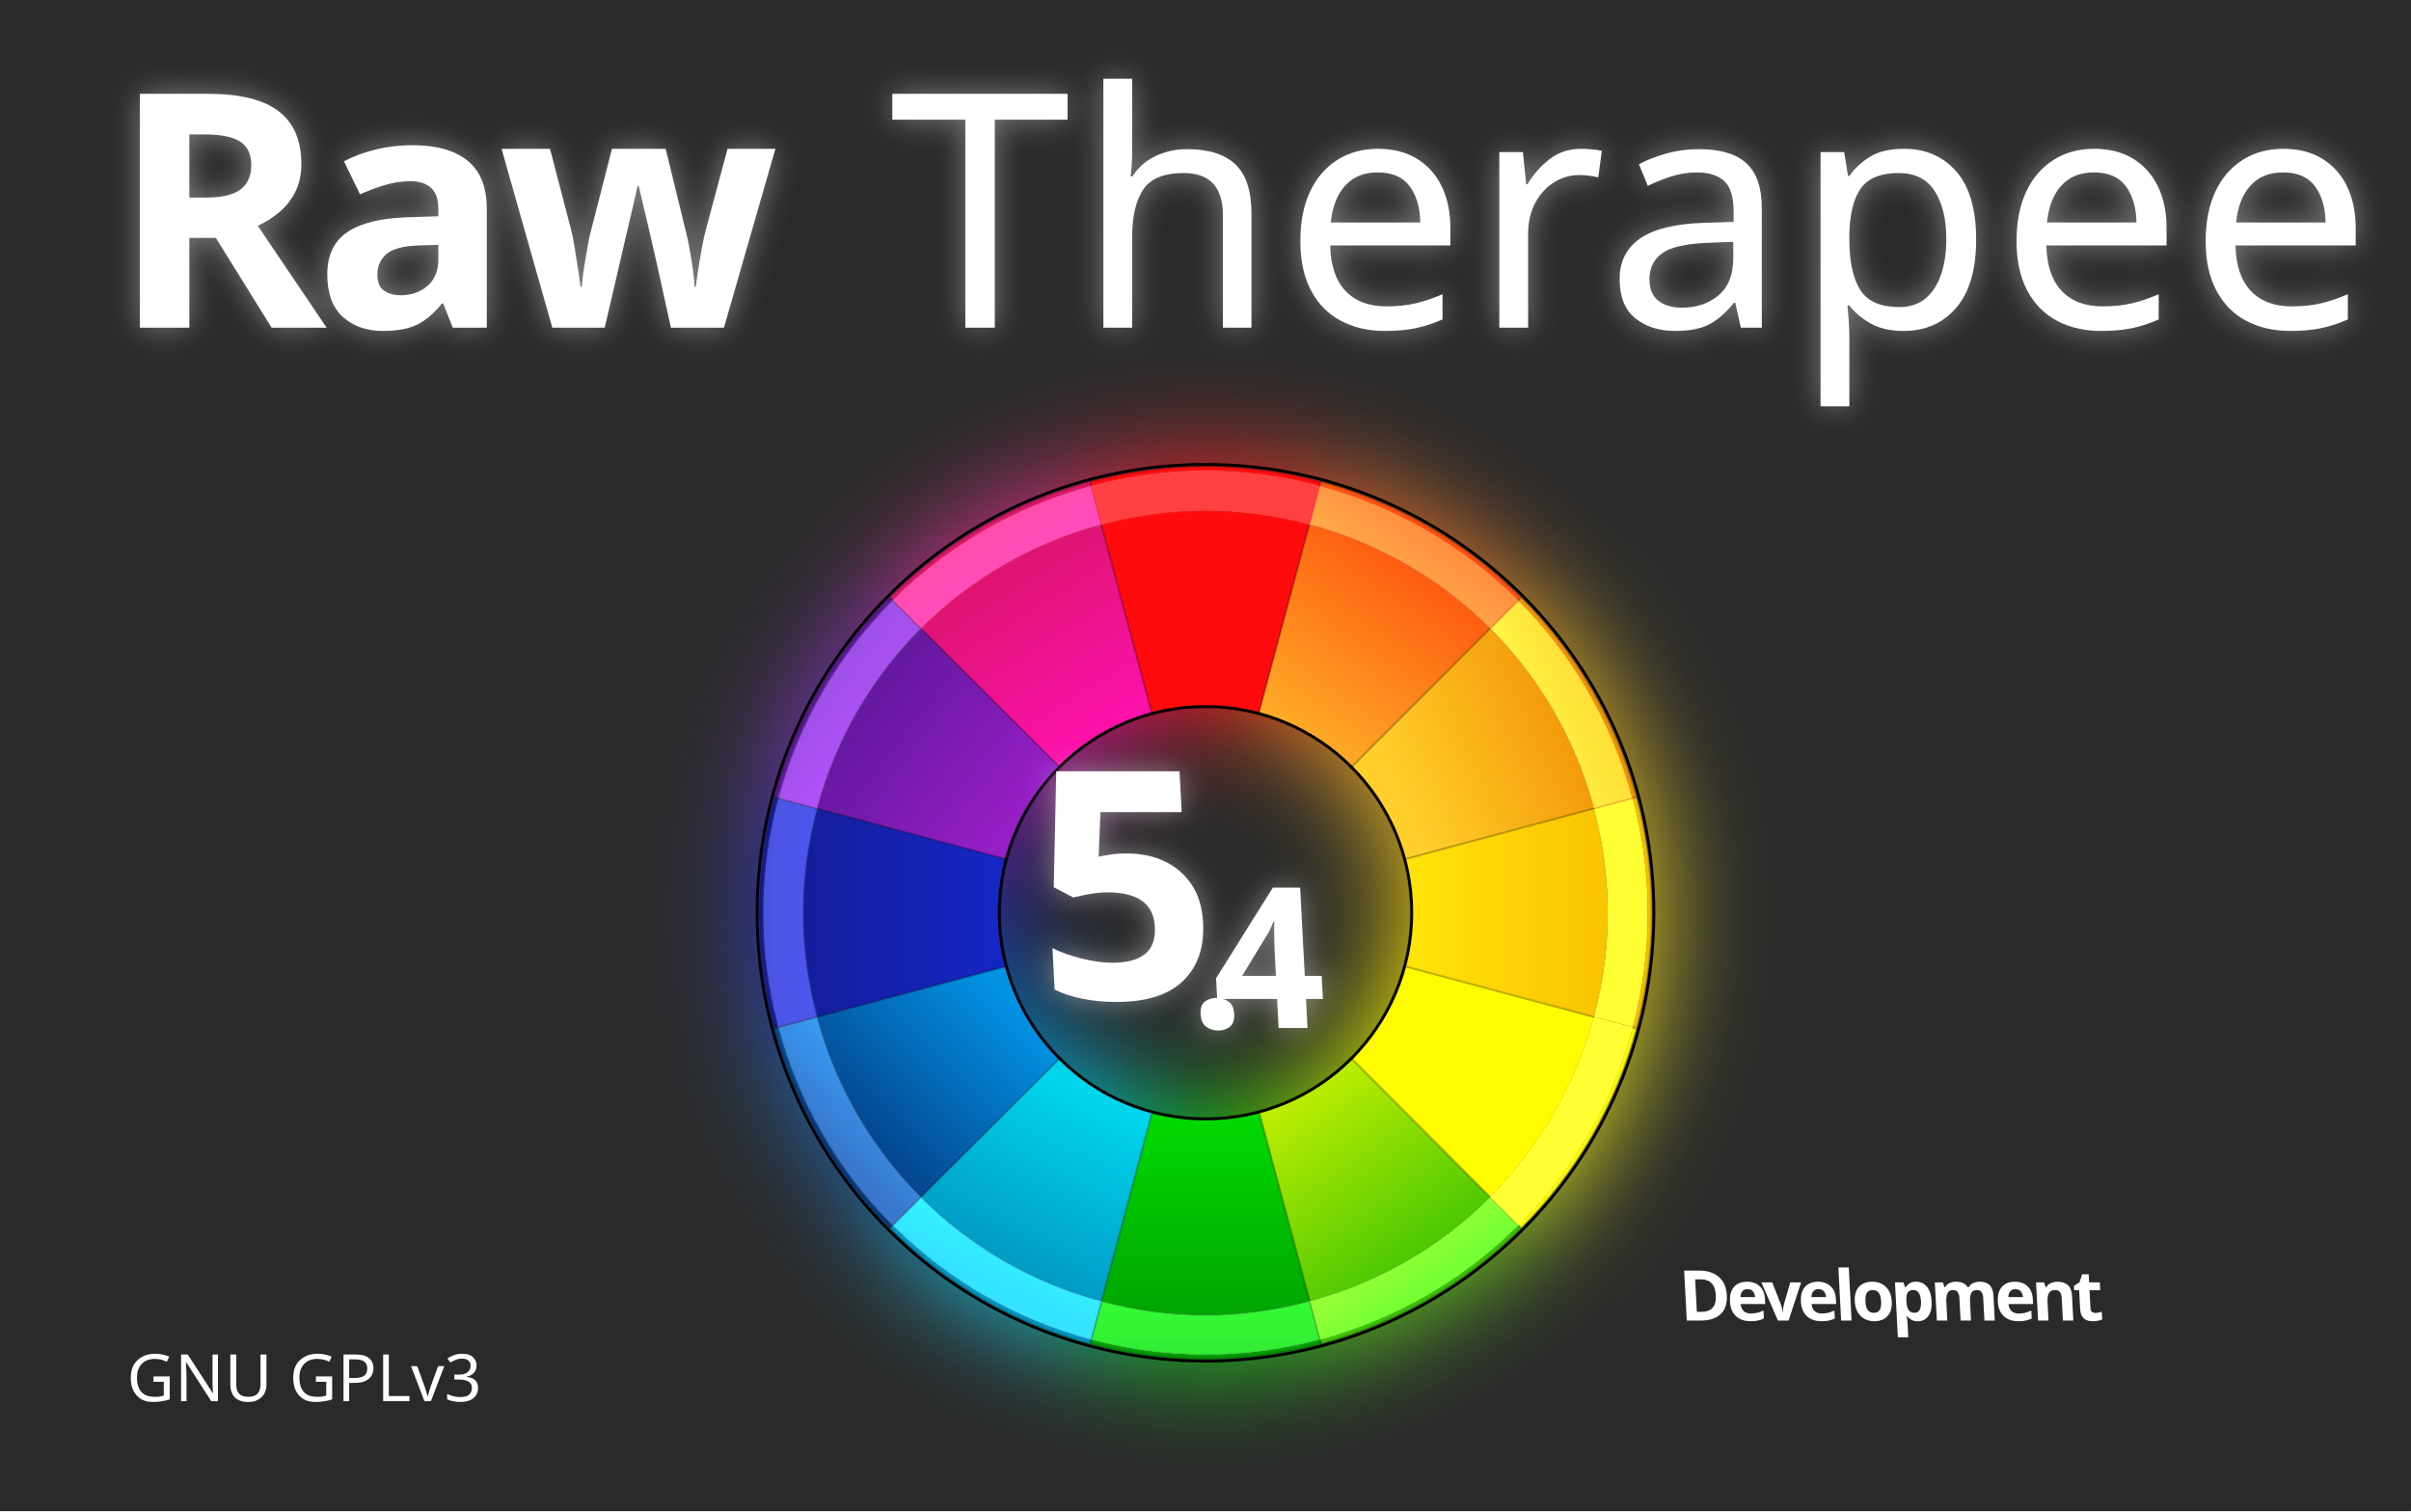
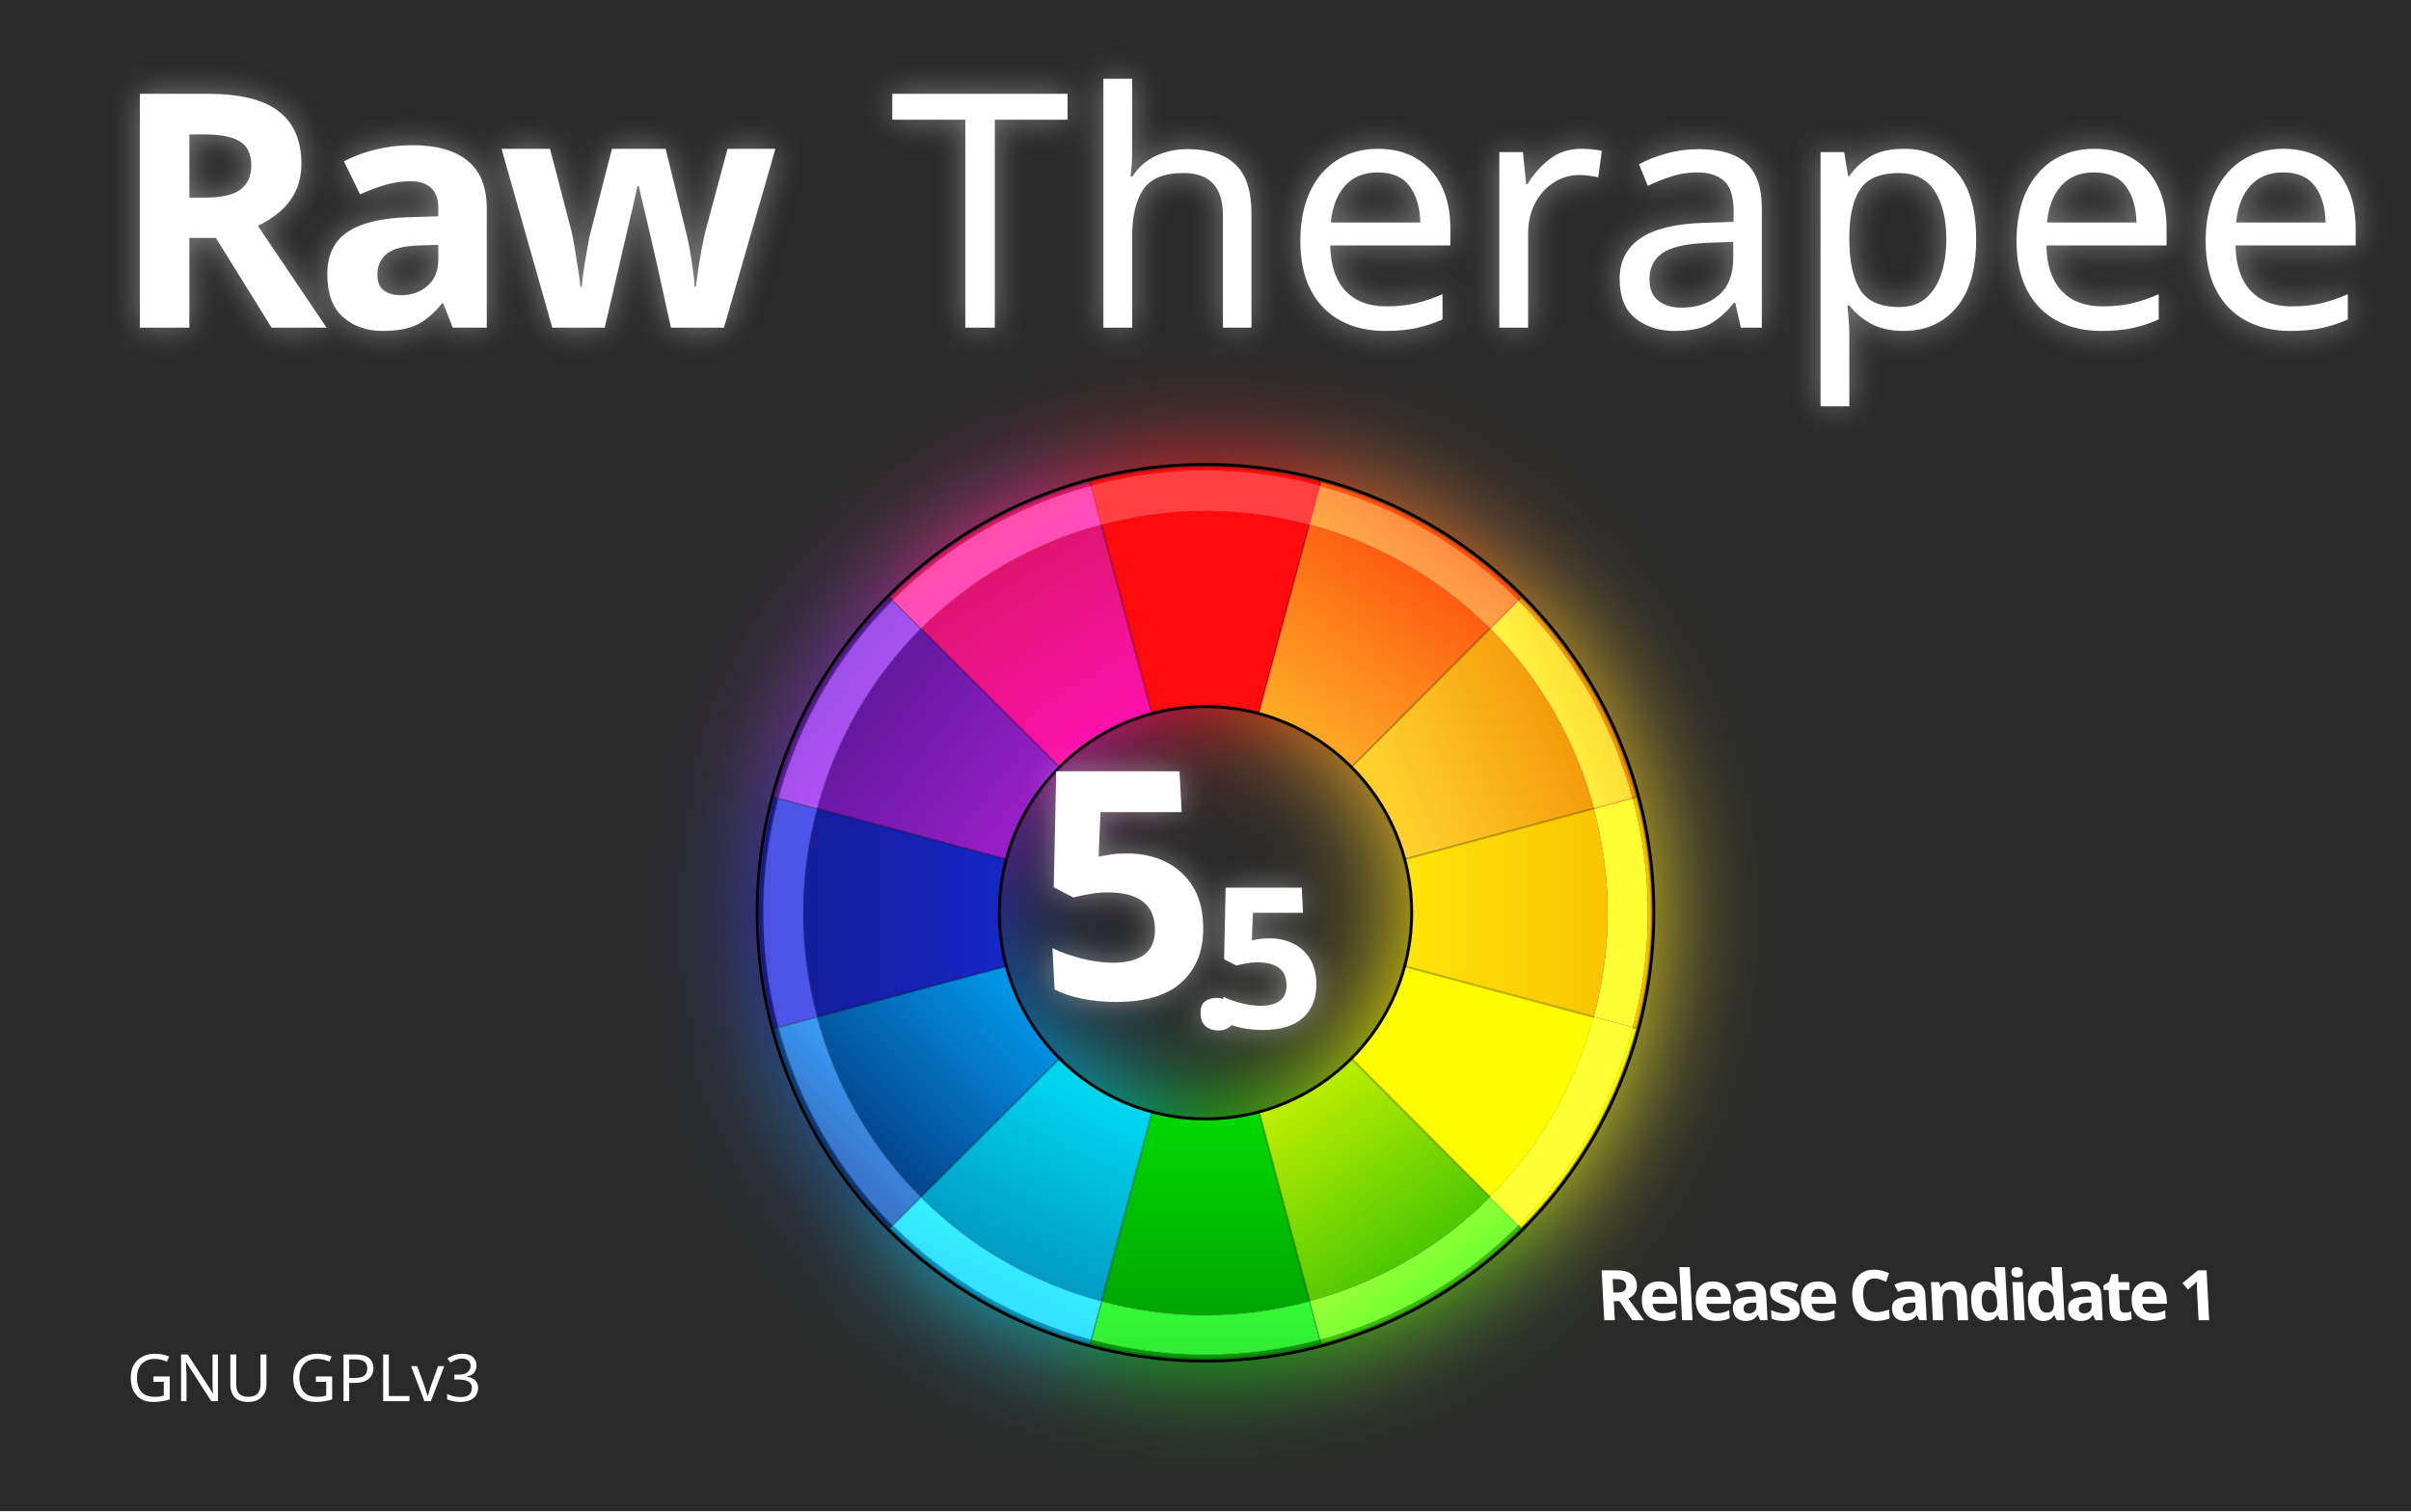
<svg xmlns="http://www.w3.org/2000/svg" xmlns:xlink="http://www.w3.org/1999/xlink" width="552" height="346" viewBox="0 0 146.05 91.546" version="1.1" id="svg783">
  <defs id="defs777">
    <filter id="filter3580" x="-0.2" y="-0.2" width="1.4" height="1.4" style="color-interpolation-filters:sRGB">
      <feGaussianBlur result="result91" stdDeviation="5" id="feGaussianBlur3582" />
      <feComposite operator="over" in="SourceGraphic" in2="result91" id="feComposite3584" />
    </filter>
    <linearGradient xlink:href="#linearGradient3962-8" id="linearGradient3697" gradientUnits="userSpaceOnUse" gradientTransform="matrix(0.9730154,0,0,0.9730154,0.02024555,6.491612)" x1="89.694" y1="102.901" x2="77.582" y2="85.401" />
    <linearGradient id="linearGradient3962-8">
      <stop id="stop3964-8" offset="0" style="stop-color:#38c102;stop-opacity:1" />
      <stop id="stop3966-8" offset="1" style="stop-color:#bced02;stop-opacity:1;" />
    </linearGradient>
    <linearGradient xlink:href="#linearGradient3954-7" id="linearGradient3699" gradientUnits="userSpaceOnUse" gradientTransform="matrix(0.9730154,0,0,0.9730154,0.02024555,6.491612)" x1="69.426" y1="109.566" x2="69.426" y2="87.778" />
    <linearGradient id="linearGradient3954-7">
      <stop id="stop3956-7" offset="0" style="stop-color:#009a01;stop-opacity:1" />
      <stop id="stop3958-6" offset="1" style="stop-color:#01d901;stop-opacity:1;" />
    </linearGradient>
    <linearGradient xlink:href="#linearGradient4002-3" id="linearGradient3701" gradientUnits="userSpaceOnUse" gradientTransform="matrix(0.9730154,0,0,0.9730154,0.02024555,6.491612)" x1="35.142" y1="47.984" x2="51.941" y2="60.841" />
    <linearGradient id="linearGradient4002-3">
      <stop id="stop4004-0" offset="0" style="stop-color:#5a1898;stop-opacity:1" />
      <stop id="stop4006-3" offset="1" style="stop-color:#971ec6;stop-opacity:1" />
    </linearGradient>
    <linearGradient xlink:href="#linearGradient4024-9" id="linearGradient3703" gradientUnits="userSpaceOnUse" gradientTransform="matrix(0.9730154,0,0,0.9730154,0.02024555,6.491612)" x1="35.907" y1="92.042" x2="51.054" y2="77.181" />
    <linearGradient id="linearGradient4024-9">
      <stop id="stop4026-2" offset="0" style="stop-color:#053980;stop-opacity:1" />
      <stop id="stop4028-5" offset="1" style="stop-color:#0293e4;stop-opacity:1;" />
    </linearGradient>
    <linearGradient xlink:href="#linearGradient4018-0" id="linearGradient3705" gradientUnits="userSpaceOnUse" gradientTransform="matrix(0.9730154,0,0,0.9730154,0.02024555,6.491612)" x1="28.166" y1="69.663" x2="49.507" y2="69.663" />
    <linearGradient id="linearGradient4018-0">
      <stop id="stop4020-5" offset="0" style="stop-color:#151b92;stop-opacity:1" />
      <stop id="stop4022-9" offset="1" style="stop-color:#1526c3;stop-opacity:1" />
    </linearGradient>
    <linearGradient xlink:href="#linearGradient3978-6" id="linearGradient3707" gradientUnits="userSpaceOnUse" gradientTransform="matrix(0.9730154,0,0,0.9730154,0.02024555,6.491612)" x1="104.454" y1="50.127" x2="85.539" y2="58.698" />
    <linearGradient id="linearGradient3978-6">
      <stop style="stop-color:#f18e01;stop-opacity:1;" offset="0" id="stop4040-9" />
      <stop id="stop3982-2" offset="1" style="stop-color:#ffd02b;stop-opacity:1;" />
    </linearGradient>
    <linearGradient xlink:href="#linearGradient3994-4" id="linearGradient3709" gradientUnits="userSpaceOnUse" gradientTransform="matrix(0.9730154,0,0,0.9730154,0.02024555,6.491612)" x1="48.471" y1="35.151" x2="59.551" y2="52.829" />
    <linearGradient id="linearGradient3994-4">
      <stop id="stop3996-7" offset="0" style="stop-color:#d91566;stop-opacity:1" />
      <stop id="stop3998-7" offset="1" style="stop-color:#fc12aa;stop-opacity:1" />
    </linearGradient>
    <linearGradient xlink:href="#linearGradient3970-4" id="linearGradient3711" gradientUnits="userSpaceOnUse" gradientTransform="matrix(0.9730154,0,0,0.9730154,0.02024555,6.491612)" x1="108.907" y1="70.388" x2="87.603" y2="70.388" />
    <linearGradient id="linearGradient3970-4">
      <stop id="stop3972-8" offset="0" style="stop-color:#f8bc00;stop-opacity:1;" />
      <stop id="stop3974-1" offset="1" style="stop-color:#ffe309;stop-opacity:1;" />
    </linearGradient>
    <linearGradient xlink:href="#linearGradient3946-8" id="linearGradient3713" gradientUnits="userSpaceOnUse" gradientTransform="matrix(0.9730154,0,0,0.9730154,0.02024555,6.491612)" x1="49.885" y1="103.258" x2="58.13" y2="86.116" />
    <linearGradient id="linearGradient3946-8">
      <stop id="stop3948-9" offset="0" style="stop-color:#0193be;stop-opacity:1;" />
      <stop id="stop3950-3" offset="1" style="stop-color:#01d4ed;stop-opacity:1;" />
    </linearGradient>
    <linearGradient xlink:href="#linearGradient3986-8" id="linearGradient3715" gradientUnits="userSpaceOnUse" gradientTransform="matrix(0.9730154,0,0,0.9730154,0.02024555,6.491612)" x1="90.159" y1="35.44" x2="77.582" y2="53.59" />
    <linearGradient id="linearGradient3986-8">
      <stop id="stop3988-0" offset="0" style="stop-color:#fd4c0b;stop-opacity:1" />
      <stop id="stop3990-2" offset="1" style="stop-color:#feab27;stop-opacity:1;" />
    </linearGradient>
    <filter id="filter4905" x="0" y="0" width="1" height="1" style="color-interpolation-filters:sRGB">
      <feFlood id="feFlood4907" result="result1" flood-opacity="0" flood-color="rgb(255,255,255)" />
      <feBlend id="feBlend4909" in2="SourceGraphic" mode="normal" result="result2" />
      <feComposite id="feComposite4911" in2="SourceGraphic" k2="1.2" operator="arithmetic" result="result3" k1="0" k4="0.2" k3="0" />
      <feComposite id="feComposite4913" in2="SourceGraphic" operator="in" />
    </filter>
    <linearGradient xlink:href="#linearGradient3962-8" id="linearGradient3677" gradientUnits="userSpaceOnUse" gradientTransform="matrix(0.9799792,0,0,0.9799792,-15.63941,-144.6801)" x1="89.694" y1="102.901" x2="77.582" y2="85.401" />
    <linearGradient xlink:href="#linearGradient3954-7" id="linearGradient3679" gradientUnits="userSpaceOnUse" gradientTransform="matrix(0.9799792,0,0,0.9799792,-15.63941,-144.6801)" x1="69.426" y1="109.566" x2="69.426" y2="87.778" />
    <linearGradient xlink:href="#linearGradient4002-3" id="linearGradient3681" gradientUnits="userSpaceOnUse" gradientTransform="matrix(0.9799792,0,0,0.9799792,-15.63941,-144.6801)" x1="35.142" y1="47.984" x2="51.941" y2="60.841" />
    <linearGradient xlink:href="#linearGradient4024-9" id="linearGradient3683" gradientUnits="userSpaceOnUse" gradientTransform="matrix(0.9799792,0,0,0.9799792,-15.63941,-144.6801)" x1="35.907" y1="92.042" x2="51.054" y2="77.181" />
    <linearGradient xlink:href="#linearGradient4018-0" id="linearGradient3685" gradientUnits="userSpaceOnUse" gradientTransform="matrix(0.9799792,0,0,0.9799792,-15.63941,-144.6801)" x1="28.166" y1="69.663" x2="49.507" y2="69.663" />
    <linearGradient xlink:href="#linearGradient3978-6" id="linearGradient3687" gradientUnits="userSpaceOnUse" gradientTransform="matrix(0.9799792,0,0,0.9799792,-15.63941,-144.6801)" x1="104.454" y1="50.127" x2="85.539" y2="58.698" />
    <linearGradient xlink:href="#linearGradient3994-4" id="linearGradient3689" gradientUnits="userSpaceOnUse" gradientTransform="matrix(0.9799792,0,0,0.9799792,-15.63941,-144.6801)" x1="48.471" y1="35.151" x2="59.551" y2="52.829" />
    <linearGradient xlink:href="#linearGradient3970-4" id="linearGradient3691" gradientUnits="userSpaceOnUse" gradientTransform="matrix(0.9799792,0,0,0.9799792,-15.63941,-144.6801)" x1="108.907" y1="70.388" x2="87.603" y2="70.388" />
    <linearGradient xlink:href="#linearGradient3946-8" id="linearGradient3693" gradientUnits="userSpaceOnUse" gradientTransform="matrix(0.9799792,0,0,0.9799792,-15.63941,-144.6801)" x1="49.885" y1="103.258" x2="58.13" y2="86.116" />
    <linearGradient xlink:href="#linearGradient3986-8" id="linearGradient3695" gradientUnits="userSpaceOnUse" gradientTransform="matrix(0.9799792,0,0,0.9799792,-15.63941,-144.6801)" x1="90.159" y1="35.44" x2="77.582" y2="53.59" />
    <filter width="1.4" height="1.4" y="-0.2" x="-0.2" id="filter4749" style="color-interpolation-filters:sRGB">
      <feFlood result="flood" flood-color="rgb(255,255,255)" flood-opacity="0.4" id="feFlood4751" />
      <feComposite result="composite1" operator="in" in="flood" in2="SourceGraphic" id="feComposite4753" />
      <feGaussianBlur result="blur" stdDeviation="3.5" id="feGaussianBlur4755" />
      <feComposite result="composite2" operator="over" in="SourceGraphic" in2="blur" id="feComposite4757" />
    </filter>
    <filter width="1.4" height="1.4" y="-0.2" x="-0.2" id="filter894" style="color-interpolation-filters:sRGB">
      <feFlood result="flood" flood-color="rgb(255,255,255)" flood-opacity="0.4" id="feFlood886" />
      <feComposite result="composite1" operator="in" in="flood" in2="SourceGraphic" id="feComposite888" />
      <feGaussianBlur result="blur" stdDeviation="3.5" id="feGaussianBlur890" />
      <feComposite result="composite2" operator="over" in="SourceGraphic" in2="blur" id="feComposite892" />
    </filter>
    <filter width="1.4" height="1.4" y="-0.2" x="-0.2" id="filter904" style="color-interpolation-filters:sRGB">
      <feFlood result="flood" flood-color="rgb(255,255,255)" flood-opacity="0.4" id="feFlood896" />
      <feComposite result="composite1" operator="in" in="flood" in2="SourceGraphic" id="feComposite898" />
      <feGaussianBlur result="blur" stdDeviation="3.5" id="feGaussianBlur900" />
      <feComposite result="composite2" operator="over" in="SourceGraphic" in2="blur" id="feComposite902" />
    </filter>
    <filter width="1.4" height="1.4" y="-0.2" x="-0.2" id="filter914" style="color-interpolation-filters:sRGB">
      <feFlood result="flood" flood-color="rgb(255,255,255)" flood-opacity="0.4" id="feFlood906" />
      <feComposite result="composite1" operator="in" in="flood" in2="SourceGraphic" id="feComposite908" />
      <feGaussianBlur result="blur" stdDeviation="3.5" id="feGaussianBlur910" />
      <feComposite result="composite2" operator="over" in="SourceGraphic" in2="blur" id="feComposite912" />
    </filter>
  </defs>
  <g id="layer1" transform="translate(0,-205.4541)">
    <rect y="205.454" x="0" height="91.546" width="146.05" id="rect4747" style="fill:#2a2a2a;fill-opacity:1;fill-rule:nonzero;stroke:none;stroke-width:0.265;enable-background:new" />
    <rect style="fill:#2a2a2a;fill-opacity:1;fill-rule:nonzero;stroke:none;stroke-width:0.268;enable-background:new" id="rect7772" width="146.05" height="32.225" x="0" y="310.229" rx="3.124" ry="1.128" />
    <g id="g3717" transform="matrix(0.6837777,0,0,0.6837778,2.60151,222.1655)" style="filter:url(#filter3580);enable-background:new">
      <g id="g3490" style="display:inline;enable-background:new" transform="matrix(1.005445,0,0,1.005445,35.90337,-17.90912)">
        <path id="path3492" d="m 79.513,86.725 15.011,15.011 A 39.313,39.313 0 0 0 104.699,84.113 L 84.193,78.618 a 18.084,18.084 0 0 1 -4.681,8.107 z" style="color:#000000;fill:#fffb00;fill-opacity:1;stroke:#000000;stroke-width:0.193;stroke-miterlimit:4;stroke-dasharray:none;stroke-opacity:0.157" />
        <path id="path3494" d="m 71.406,91.406 5.495,20.506 A 39.313,39.313 0 0 0 94.524,101.737 L 79.513,86.725 a 18.084,18.084 0 0 1 -8.107,4.681 z" style="color:#000000;fill:url(#linearGradient3697);fill-opacity:1;stroke:#000000;stroke-width:0.193;stroke-miterlimit:4;stroke-dasharray:none;stroke-opacity:0.157" />
        <path id="path3496" d="m 62.045,91.406 -5.495,20.506 a 39.313,39.313 0 0 0 20.35,0 L 71.406,91.406 a 18.084,18.084 0 0 1 -9.361,0 z" style="color:#000000;fill:url(#linearGradient3699);fill-opacity:1;stroke:#000000;stroke-width:0.193;stroke-miterlimit:4;stroke-dasharray:none;stroke-opacity:0.157" />
        <path id="path3498" d="M 53.938,61.151 38.926,46.139 A 39.313,39.313 0 0 0 28.751,63.763 l 20.506,5.495 a 18.084,18.084 0 0 1 4.681,-8.107 z" style="color:#000000;fill:url(#linearGradient3701);fill-opacity:1;stroke:#000000;stroke-width:0.193;stroke-miterlimit:4;stroke-dasharray:none;stroke-opacity:0.157" />
        <path id="path3500" d="M 49.257,78.618 28.751,84.113 a 39.313,39.313 0 0 0 10.175,17.624 L 53.938,86.725 A 18.084,18.084 0 0 1 49.257,78.618 Z" style="color:#000000;fill:url(#linearGradient3703);fill-opacity:1;stroke:#000000;stroke-width:0.193;stroke-miterlimit:4;stroke-dasharray:none;stroke-opacity:0.157" />
        <path id="path3502" d="m 49.257,69.257 -20.506,-5.495 a 39.313,39.313 0 0 0 0,20.35 L 49.257,78.618 a 18.084,18.084 0 0 1 0,-9.361 z" style="color:#000000;fill:url(#linearGradient3705);fill-opacity:1;stroke:#000000;stroke-width:0.193;stroke-miterlimit:4;stroke-dasharray:none;stroke-opacity:0.157" />
        <path id="path3504" d="m 84.193,69.257 20.506,-5.495 A 39.313,39.313 0 0 0 94.524,46.139 L 79.513,61.151 a 18.084,18.084 0 0 1 4.681,8.107 z" style="color:#000000;fill:url(#linearGradient3707);fill-opacity:1;stroke:#000000;stroke-width:0.193;stroke-miterlimit:4;stroke-dasharray:none;stroke-opacity:0.157" />
        <path id="path3506" d="M 62.045,56.47 56.55,35.964 A 39.313,39.313 0 0 0 38.926,46.139 l 15.011,15.011 a 18.084,18.084 0 0 1 8.107,-4.681 z" style="color:#000000;fill:url(#linearGradient3709);fill-opacity:1;stroke:#000000;stroke-width:0.193;stroke-miterlimit:4;stroke-dasharray:none;stroke-opacity:0.157" />
        <path id="path3508" d="m 71.406,56.47 5.495,-20.506 a 39.313,39.313 0 0 0 -20.35,0 l 5.495,20.506 a 18.084,18.084 0 0 1 9.361,0 z" style="color:#000000;fill:#ff0b0d;fill-opacity:1;stroke:#000000;stroke-width:0.193;stroke-miterlimit:4;stroke-dasharray:none;stroke-opacity:0.157" />
        <path id="path3510" d="m 84.193,78.618 20.506,5.494 a 39.313,39.313 0 0 0 0,-20.35 l -20.506,5.495 a 18.084,18.084 0 0 1 0,9.361 z" style="color:#000000;fill:url(#linearGradient3711);fill-opacity:1;stroke:#000000;stroke-width:0.193;stroke-miterlimit:4;stroke-dasharray:none;stroke-opacity:0.157" />
        <path id="path3512" d="m 53.938,86.725 -15.011,15.011 a 39.313,39.313 0 0 0 17.624,10.175 L 62.045,91.406 A 18.084,18.084 0 0 1 53.938,86.725 Z" style="color:#000000;fill:url(#linearGradient3713);fill-opacity:1;stroke:#000000;stroke-width:0.193;stroke-miterlimit:4;stroke-dasharray:none;stroke-opacity:0.157" />
        <path id="path3514" d="M 79.513,61.151 94.524,46.139 A 39.313,39.313 0 0 0 76.9,35.964 L 71.406,56.47 a 18.084,18.084 0 0 1 8.107,4.681 z" style="color:#000000;fill:url(#linearGradient3715);fill-opacity:1;stroke:#000000;stroke-width:0.193;stroke-miterlimit:4;stroke-dasharray:none;stroke-opacity:0.157" />
        <g id="g3516" transform="matrix(0.9122019,0,0,0.9122019,98.59415,6.328)">
          <path style="color:#000000;fill:none;stroke:currentColor;stroke-width:0.276;stroke-miterlimit:4" d="m 8.373,74.117 c 0,-23.919 -19.39,-43.31 -43.31,-43.31 -23.919,0 -43.31,19.39 -43.31,43.31 0,23.919 19.39,43.31 43.31,43.31 23.919,0 43.31,-19.39 43.31,-43.31 z" id="circle3518" />
          <path style="color:#000000;fill:none;stroke:currentColor;stroke-width:0.276;stroke-miterlimit:4" d="m -15.014,74.117 c 0,-11.003 -8.92,-19.922 -19.922,-19.922 -11.003,0 -19.922,8.92 -19.922,19.922 0,11.003 8.92,19.922 19.922,19.922 11.003,0 19.922,-8.92 19.922,-19.922 z" id="circle3520" />
        </g>
      </g>
      <g transform="matrix(0.990099,0,0,0.9898171,51.95926,132.4117)" style="filter:url(#filter4905)" id="g4890">
        <path style="color:#000000;fill:#fffb00;fill-opacity:1;stroke:#000000;stroke-width:0.198;stroke-miterlimit:4;stroke-dasharray:none;stroke-opacity:0.157" d="m 86.29,-67.452 c -1.654,6.2 -4.895,11.743 -9.299,16.148 l 2.551,2.551 a 39.595,39.595 0 0 0 10.239,-17.76 z" id="ID_3F-0-3-8" />
        <path style="color:#000000;fill:url(#linearGradient3677);fill-opacity:1;stroke:#000000;stroke-width:0.198;stroke-miterlimit:4;stroke-dasharray:none;stroke-opacity:0.157" d="m 76.99,-51.304 c -4.405,4.405 -9.948,7.645 -16.148,9.299 l 0.94,3.491 A 39.595,39.595 0 0 0 79.542,-48.752 Z" id="ID_41-5-5-6" />
        <path style="color:#000000;fill:url(#linearGradient3679);fill-opacity:1;stroke:#000000;stroke-width:0.198;stroke-miterlimit:4;stroke-dasharray:none;stroke-opacity:0.157" d="m 42.243,-42.004 -0.94,3.491 a 39.595,39.595 0 0 0 20.479,0 l -0.94,-3.491 c -2.967,0.792 -6.082,1.242 -9.299,1.242 -3.217,0 -6.332,-0.45 -9.299,-1.242 z" id="ID_42-1-7-3" />
        <path style="color:#000000;fill:url(#linearGradient3681);fill-opacity:1;stroke:#000000;stroke-width:0.198;stroke-miterlimit:4;stroke-dasharray:none;stroke-opacity:0.157" d="m 23.544,-104.75 a 39.595,39.595 0 0 0 -10.239,17.76 l 3.491,0.94 c 1.654,-6.2 4.895,-11.743 9.299,-16.148 z" id="ID_43-1-7-4" />
        <path style="color:#000000;fill:url(#linearGradient3683);fill-opacity:1;stroke:#000000;stroke-width:0.198;stroke-miterlimit:4;stroke-dasharray:none;stroke-opacity:0.157" d="m 16.796,-67.452 -3.491,0.94 a 39.595,39.595 0 0 0 10.239,17.76 l 2.551,-2.551 c -4.405,-4.405 -7.645,-9.948 -9.299,-16.148 z" id="ID_44-0-3-7" />
        <path style="color:#000000;fill:url(#linearGradient3685);fill-opacity:1;stroke:#000000;stroke-width:0.198;stroke-miterlimit:4;stroke-dasharray:none;stroke-opacity:0.157" d="m 13.304,-86.99 a 39.595,39.595 0 0 0 0,20.479 l 3.491,-0.94 c -0.792,-2.967 -1.242,-6.082 -1.242,-9.299 0,-3.217 0.45,-6.332 1.242,-9.299 z" id="ID_45-8-3-6" />
        <path style="color:#000000;fill:url(#linearGradient3687);fill-opacity:1;stroke:#000000;stroke-width:0.198;stroke-miterlimit:4;stroke-dasharray:none;stroke-opacity:0.157" d="m 79.542,-104.75 -2.551,2.551 c 4.405,4.405 7.645,9.948 9.299,16.148 l 3.491,-0.94 A 39.595,39.595 0 0 0 79.542,-104.75 Z" id="ID_46-5-2-6" />
        <path style="color:#000000;fill:url(#linearGradient3689);fill-opacity:1;stroke:#000000;stroke-width:0.198;stroke-miterlimit:4;stroke-dasharray:none;stroke-opacity:0.157" d="m 41.303,-114.989 a 39.595,39.595 0 0 0 -17.76,10.239 l 2.551,2.551 c 4.405,-4.405 9.948,-7.645 16.148,-9.299 z" id="ID_47-0-0-2" />
        <path style="color:#000000;fill:#ff0b0d;fill-opacity:1;stroke:#000000;stroke-width:0.198;stroke-miterlimit:4;stroke-dasharray:none;stroke-opacity:0.157" d="m 50.032,-116.332 a 39.595,39.595 0 0 0 -8.729,1.343 l 0.94,3.491 c 2.967,-0.792 6.082,-1.242 9.299,-1.242 3.217,0 6.332,0.45 9.299,1.242 l 0.94,-3.491 a 39.595,39.595 0 0 0 -11.75,-1.343 z" id="ID_48-6-74-3" />
        <path style="color:#000000;fill:url(#linearGradient3691);fill-opacity:1;stroke:#000000;stroke-width:0.198;stroke-miterlimit:4;stroke-dasharray:none;stroke-opacity:0.157" d="m 89.781,-86.99 -3.491,0.94 c 0.792,2.967 1.242,6.082 1.242,9.299 0,3.217 -0.45,6.332 -1.242,9.299 l 3.491,0.94 a 39.595,39.595 0 0 0 0,-20.479 z" id="ID_49-4-7-6" />
        <path style="color:#000000;fill:url(#linearGradient3693);fill-opacity:1;stroke:#000000;stroke-width:0.198;stroke-miterlimit:4;stroke-dasharray:none;stroke-opacity:0.157" d="m 26.095,-51.304 -2.551,2.551 a 39.595,39.595 0 0 0 17.76,10.239 l 0.94,-3.491 c -6.2,-1.654 -11.743,-4.895 -16.148,-9.299 z" id="ID_4A-6-6-4" />
        <path style="color:#000000;fill:url(#linearGradient3695);fill-opacity:1;stroke:#000000;stroke-width:0.198;stroke-miterlimit:4;stroke-dasharray:none;stroke-opacity:0.157" d="m 61.782,-114.989 -0.94,3.491 c 6.2,1.654 11.743,4.895 16.148,9.299 l 2.551,-2.551 A 39.595,39.595 0 0 0 61.782,-114.989 Z" id="ID_51-2-8-1" />
        <path style="color:#000000;fill:none;stroke:none;stroke-width:1.067" d="m 91.333,-76.751 c 0,-21.975 -17.815,-39.79 -39.79,-39.79 -21.975,0 -39.79,17.815 -39.79,39.79 0,21.975 17.815,39.79 39.79,39.79 21.975,0 39.79,-17.815 39.79,-39.79 z" id="ID_3F-5-8-8-5" />
      </g>
    </g>
    <flowRoot transform="matrix(0.2513191,0,0,0.2513191,-9.771329,274.7418)" xml:space="preserve" id="flowRoot3757" style="font-style:normal;font-variant:normal;font-weight:normal;font-stretch:normal;font-size:12.8px;line-height:0.01%;font-family:OxygenSans;-inkscape-font-specification:OxygenSans;text-align:justify;letter-spacing:0px;word-spacing:0px;text-anchor:start;fill:#ffffff;fill-opacity:1;stroke:none;stroke-width:1.067;enable-background:new">
      <flowRegion id="flowRegion3759" style="stroke-width:1.067">
        <rect id="rect3761" width="272.376" height="110.203" x="50.107" y="149.192" style="font-style:normal;font-variant:normal;font-weight:normal;font-stretch:normal;font-size:10.667px;font-family:OxygenSans;-inkscape-font-specification:OxygenSans;text-align:justify;text-anchor:start;fill:#ffffff;fill-opacity:1;stroke-width:1.138" />
      </flowRegion>
      <flowPara id="flowPara3763" style="font-style:normal;font-variant:normal;font-weight:normal;font-stretch:normal;font-size:8.533px;line-height:1.25;font-family:OxygenSans;-inkscape-font-specification:OxygenSans;text-align:justify;text-anchor:start;fill:#ffffff;fill-opacity:1;stroke-width:1.067">Apply glow effects using filters. You might need to ungroup the circle elements before applying. You can change the flood color of the "ring shadow" effect to make it white if you want to make the logo usable on a dark background.</flowPara>
      <flowPara style="font-style:normal;font-variant:normal;font-weight:normal;font-stretch:normal;font-size:8.533px;line-height:1.25;font-family:OxygenSans;-inkscape-font-specification:OxygenSans;text-align:justify;text-anchor:start;fill:#ffffff;fill-opacity:1;stroke-width:1.067" id="flowPara3676"> </flowPara>
      <flowPara style="font-style:normal;font-variant:normal;font-weight:normal;font-stretch:normal;font-size:8.533px;line-height:1.25;font-family:OxygenSans;-inkscape-font-specification:OxygenSans;text-align:justify;text-anchor:start;fill:#ffffff;fill-opacity:1;stroke-width:1.067" id="flowPara4320">For logo specifics, refer to rt_logo.svg</flowPara>
    </flowRoot>
    <flowRoot transform="matrix(0.2513191,0,0,0.2513191,-9.771329,274.7418)" style="font-style:normal;font-variant:normal;font-weight:normal;font-stretch:normal;font-size:12.8px;line-height:0.01%;font-family:OxygenSans;-inkscape-font-specification:OxygenSans;text-align:justify;letter-spacing:0px;word-spacing:0px;text-anchor:start;fill:#ffffff;fill-opacity:1;stroke:none;stroke-width:1.067;enable-background:new" id="flowRoot11563" xml:space="preserve">
      <flowRegion id="flowRegion11565" style="stroke-width:1.067">
        <rect style="font-style:normal;font-variant:normal;font-weight:normal;font-stretch:normal;font-size:10.667px;font-family:OxygenSans;-inkscape-font-specification:OxygenSans;text-align:justify;text-anchor:start;fill:#ffffff;fill-opacity:1;stroke-width:1.138" y="149.192" x="335.974" height="110.203" width="272.376" id="rect11567" />
      </flowRegion>
      <flowPara style="font-style:normal;font-variant:normal;font-weight:normal;font-stretch:normal;font-size:8.533px;line-height:1.25;font-family:OxygenSans;-inkscape-font-specification:OxygenSans;text-align:justify;text-anchor:start;fill:#ffffff;fill-opacity:1;stroke-width:1.067" id="flowPara4343">"Raw": font ITC Eras Std Ultra, appears in Inkscape as</flowPara>
      <flowPara style="font-style:normal;font-variant:normal;font-weight:normal;font-stretch:normal;font-size:8.533px;line-height:1.25;font-family:OxygenSans;-inkscape-font-specification:OxygenSans;text-align:justify;text-anchor:start;fill:#ffffff;fill-opacity:1;stroke-width:1.067" id="flowPara4357">  ITC Eras Standard - Ultra-Bold,</flowPara>
      <flowPara style="font-style:normal;font-variant:normal;font-weight:normal;font-stretch:normal;font-size:8.533px;line-height:1.25;font-family:OxygenSans;-inkscape-font-specification:OxygenSans;text-align:justify;text-anchor:start;fill:#ffffff;fill-opacity:1;stroke-width:1.067" id="flowPara4345">  60pt, -3px spacing between characters.</flowPara>
      <flowPara style="font-style:normal;font-variant:normal;font-weight:normal;font-stretch:normal;font-size:8.533px;line-height:1.25;font-family:OxygenSans;-inkscape-font-specification:OxygenSans;text-align:justify;text-anchor:start;fill:#ffffff;fill-opacity:1;stroke-width:1.067" id="flowPara4347">"Therapee": font ITC Eras Std Medium, appears in Inkscape as</flowPara>
      <flowPara style="font-style:normal;font-variant:normal;font-weight:normal;font-stretch:normal;font-size:8.533px;line-height:1.25;font-family:OxygenSans;-inkscape-font-specification:OxygenSans;text-align:justify;text-anchor:start;fill:#ffffff;fill-opacity:1;stroke-width:1.067" id="flowPara4361">  ITC Eras Standard - Medium,</flowPara>
      <flowPara style="font-style:normal;font-variant:normal;font-weight:normal;font-stretch:normal;font-size:8.533px;line-height:1.25;font-family:OxygenSans;-inkscape-font-specification:OxygenSans;text-align:justify;text-anchor:start;fill:#ffffff;fill-opacity:1;stroke-width:1.067" id="flowPara4349">  60pt, +1px spacing between characters.</flowPara>
      <flowPara style="font-style:normal;font-variant:normal;font-weight:normal;font-stretch:normal;font-size:8.533px;line-height:1.25;font-family:OxygenSans;-inkscape-font-specification:OxygenSans;text-align:justify;text-anchor:start;fill:#ffffff;fill-opacity:1;stroke-width:1.067" id="flowPara4351">Version: font ITC Eras Std Bold, appears in Inkscape as</flowPara>
      <flowPara style="font-style:normal;font-variant:normal;font-weight:normal;font-stretch:normal;font-size:8.533px;line-height:1.25;font-family:OxygenSans;-inkscape-font-specification:OxygenSans;text-align:justify;text-anchor:start;fill:#ffffff;fill-opacity:1;stroke-width:1.067" id="flowPara4365">  ITC Eras Standard - Bold,</flowPara>
      <flowPara style="font-style:normal;font-variant:normal;font-weight:normal;font-stretch:normal;font-size:8.533px;line-height:1.25;font-family:OxygenSans;-inkscape-font-specification:OxygenSans;text-align:justify;text-anchor:start;fill:#ffffff;fill-opacity:1;stroke-width:1.067" id="flowPara4353">  64pt, skewed -3°.</flowPara>
    </flowRoot>
    <text xml:space="preserve" style="font-style:normal;font-variant:normal;font-weight:500;font-stretch:normal;font-size:3.217px;line-height:0%;font-family:Salter;-inkscape-font-specification:'Salter Medium';letter-spacing:0px;word-spacing:0px;fill:#000000;fill-opacity:1;stroke:none;stroke-width:0.268;enable-background:new" x="32.4" y="340.741" id="text11593">
      <tspan id="tspan11595" x="32.4" y="340.741" style="font-style:normal;font-variant:normal;font-weight:normal;font-stretch:normal;font-size:1.608px;line-height:1.25;font-family:OxygenSans;-inkscape-font-specification:OxygenSans;letter-spacing:0.268px;fill:#ffcc00;fill-opacity:1;stroke-width:0.268">RawTherapee splash screen design version 1.1 from 2017-01-28 | www.rawtherapee.com</tspan>
    </text>
    <text xml:space="preserve" style="font-style:normal;font-variant:normal;font-weight:800;font-stretch:normal;line-height:0%;font-family:'ITC Eras Std';-inkscape-font-specification:'ITC Eras Std Ultra-Bold';letter-spacing:0px;word-spacing:0px;fill:#ffffff;fill-opacity:1;stroke:none;stroke-width:1px;stroke-linecap:butt;stroke-linejoin:miter;stroke-opacity:1;filter:url(#filter4749);enable-background:new" x="61.725" y="-157.966" id="text3655" transform="matrix(0.2645833,0,0,0.2645834,-9.644106,267.0997)">
      <tspan id="tspan3657" x="61.725" y="-157.966" style="font-size:75px;line-height:1.25;letter-spacing:-3px;word-spacing:0px" dx="0">Raw</tspan>
    </text>
    <text xml:space="preserve" style="font-style:normal;font-variant:normal;font-weight:500;font-stretch:normal;line-height:0%;font-family:'ITC Eras Std';-inkscape-font-specification:'ITC Eras Std Medium';letter-spacing:1px;word-spacing:0px;fill:#ffffff;fill-opacity:1;stroke:none;stroke-width:1px;stroke-linecap:butt;stroke-linejoin:miter;stroke-opacity:1;filter:url(#filter4749);enable-background:new" x="239.993" y="-157.966" id="text3659" transform="matrix(0.2645833,0,0,0.2645834,-9.644106,267.0997)">
      <tspan id="tspan3661" x="239.993" y="-157.966" style="font-size:75px;line-height:1.25;letter-spacing:1px">Therapee</tspan>
    </text>
    <text xml:space="preserve" style="font-style:normal;font-variant:normal;font-weight:500;font-stretch:normal;font-size:3.175px;line-height:0%;font-family:'ITC Eras Std';-inkscape-font-specification:'ITC Eras Std Medium';letter-spacing:0px;word-spacing:0px;fill:#ffffff;fill-opacity:1;stroke:none;stroke-width:0.265px;stroke-linecap:butt;stroke-linejoin:miter;stroke-opacity:1;enable-background:new" x="7.687" y="290.342" id="text3683">
      <tspan id="tspan3685" x="7.687" y="290.342" style="font-size:3.969px;line-height:1.25;stroke-width:0.265px">GNU GPLv3</tspan>
    </text>
    <text xml:space="preserve" style="font-style:normal;font-weight:normal;line-height:0%;font-family:sans-serif;letter-spacing:0px;word-spacing:0px;fill:#ffffff;fill-opacity:1;stroke:none;stroke-width:1px;stroke-linecap:butt;stroke-linejoin:miter;stroke-opacity:1;filter:url(#filter4749);enable-background:new" x="283.85" y="2.237" id="text3689" transform="matrix(0.2412712,0,0.01264448,0.2412712,-5.545243,265.4241)">
      <tspan id="tspan3691" x="283.85" y="2.237" style="font-style:normal;font-variant:normal;font-weight:bold;font-stretch:normal;font-size:80px;line-height:1.25;font-family:'ITC Eras Std';-inkscape-font-specification:'ITC Eras Std Bold'">5</tspan>
    </text>
    <text transform="matrix(0.2412712,0,0.01264448,0.2412712,3.579144,267.1926)" id="text3662" y="2.237" x="283.85" style="font-style:normal;font-weight:normal;line-height:0%;font-family:sans-serif;letter-spacing:-10.281px;word-spacing:0px;fill:#ffffff;fill-opacity:1;stroke:none;stroke-width:1px;stroke-linecap:butt;stroke-linejoin:miter;stroke-opacity:1;filter:url(#filter4749);enable-background:new" xml:space="preserve">
-       <tspan style="font-style:normal;font-variant:normal;font-weight:bold;font-stretch:normal;font-size:49.348px;line-height:1.25;font-family:'ITC Eras Std';-inkscape-font-specification:'ITC Eras Std Bold';letter-spacing:-10.281px" y="2.237" x="283.85" id="tspan3664">. 4</tspan>
+       <tspan style="font-style:normal;font-variant:normal;font-weight:bold;font-stretch:normal;font-size:49.348px;line-height:1.25;font-family:'ITC Eras Std';-inkscape-font-specification:'ITC Eras Std Bold';letter-spacing:-10.281px" y="2.237" x="283.85" id="tspan3664">. 5</tspan>
    </text>
    <rect style="fill:#2a2a2a;fill-opacity:1;fill-rule:nonzero;stroke:none;stroke-width:0.265;enable-background:new" id="rect1167" width="73.67" height="9.46" x="153.458" y="279.205" />
-     <g style="fill:#ffffff;enable-background:new" transform="matrix(0.2480469,0,0,0.2480469,-16.63273,273.1232)" id="g1249">
+     <g style="fill:#ffffff;enable-background:new" transform="matrix(0.2480469,0,0,0.2480469,36.28394,273.1232)" id="g1249">
      <text transform="skewX(3)" id="text1247" y="49.721" x="596.362" style="font-style:normal;font-weight:normal;font-size:12.8px;line-height:0%;font-family:sans-serif;text-align:end;letter-spacing:-1.067px;word-spacing:0px;text-anchor:end;fill:#ffffff;fill-opacity:1;stroke:none;stroke-width:1.067px;stroke-linecap:butt;stroke-linejoin:miter;stroke-opacity:1" xml:space="preserve">
        <tspan style="font-style:normal;font-variant:normal;font-weight:bold;font-stretch:normal;font-size:17.067px;line-height:110%;font-family:'ITC Eras Std';-inkscape-font-specification:'ITC Eras Std Bold';text-align:end;letter-spacing:-1.067px;text-anchor:end;fill:#ffffff;stroke-width:1.067px" y="49.721" x="595.296" id="tspan1245">Development</tspan>
      </text>
    </g>
-     <g id="g3712" transform="matrix(0.2480469,0,0,0.2480469,58.50895,273.1232)" style="fill:#ffffff;enable-background:new">
+     <g id="g3712" transform="matrix(0.2480469,0,0,0.2480469,-9.619877,273.1068)" style="fill:#ffffff;enable-background:new">
      <text xml:space="preserve" style="font-style:normal;font-weight:normal;font-size:12.8px;line-height:0%;font-family:sans-serif;text-align:end;letter-spacing:-1.067px;word-spacing:0px;text-anchor:end;fill:#ffffff;fill-opacity:1;stroke:none;stroke-width:1.067px;stroke-linecap:butt;stroke-linejoin:miter;stroke-opacity:1" x="596.362" y="49.721" id="text3690" transform="skewX(3)">
        <tspan id="tspan3696" x="595.296" y="49.721" style="font-style:normal;font-variant:normal;font-weight:bold;font-stretch:normal;font-size:17.067px;line-height:110%;font-family:'ITC Eras Std';-inkscape-font-specification:'ITC Eras Std Bold';text-align:end;letter-spacing:-1.067px;text-anchor:end;fill:#ffffff;stroke-width:1.067px">Release Candidate 1</tspan>
      </text>
    </g>
  </g>
</svg>
